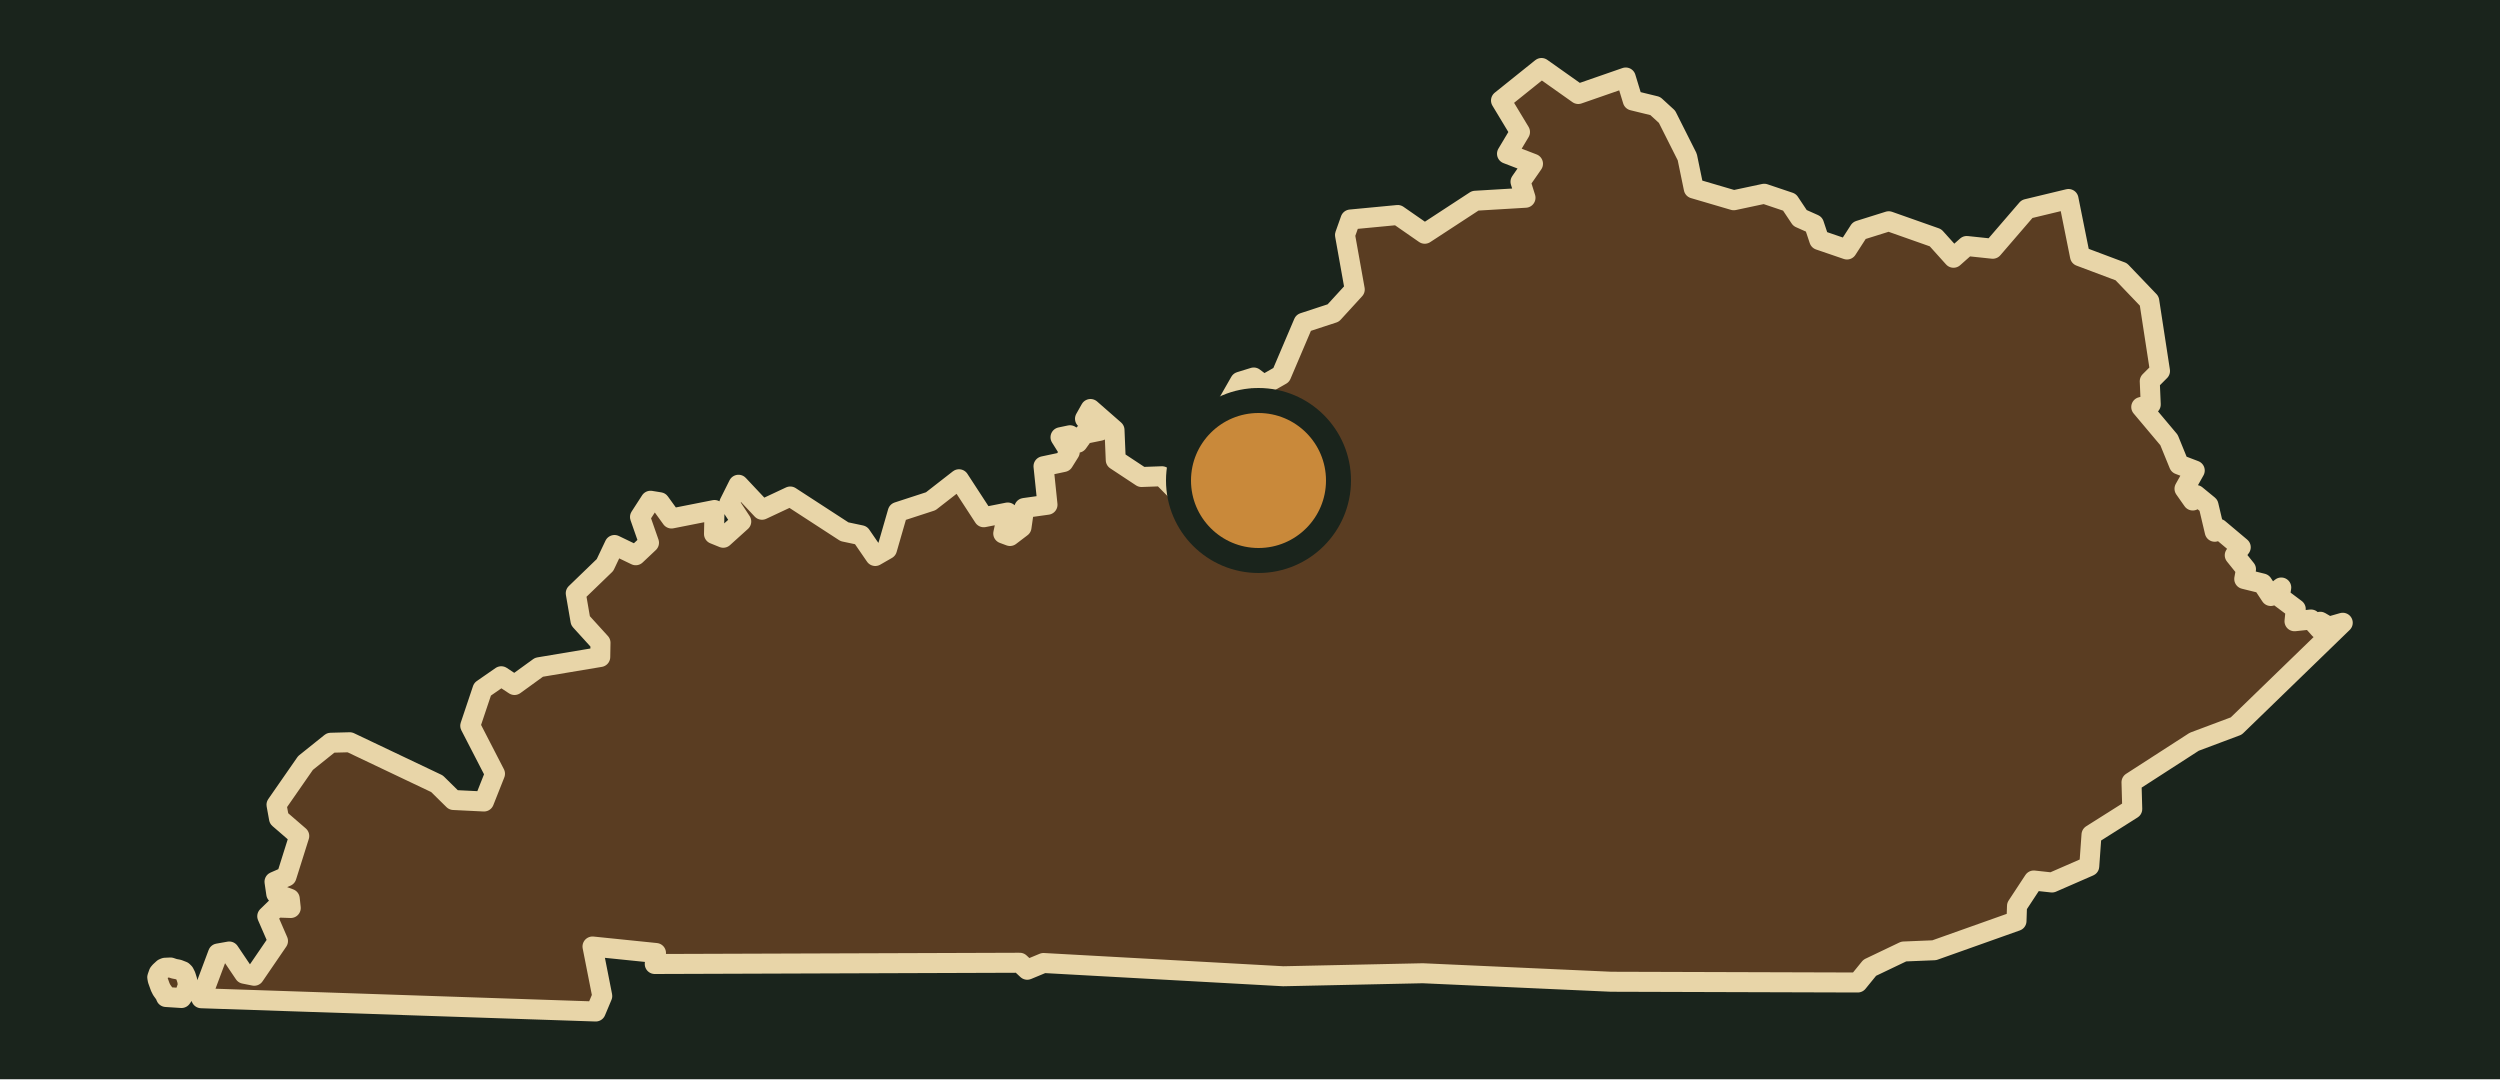
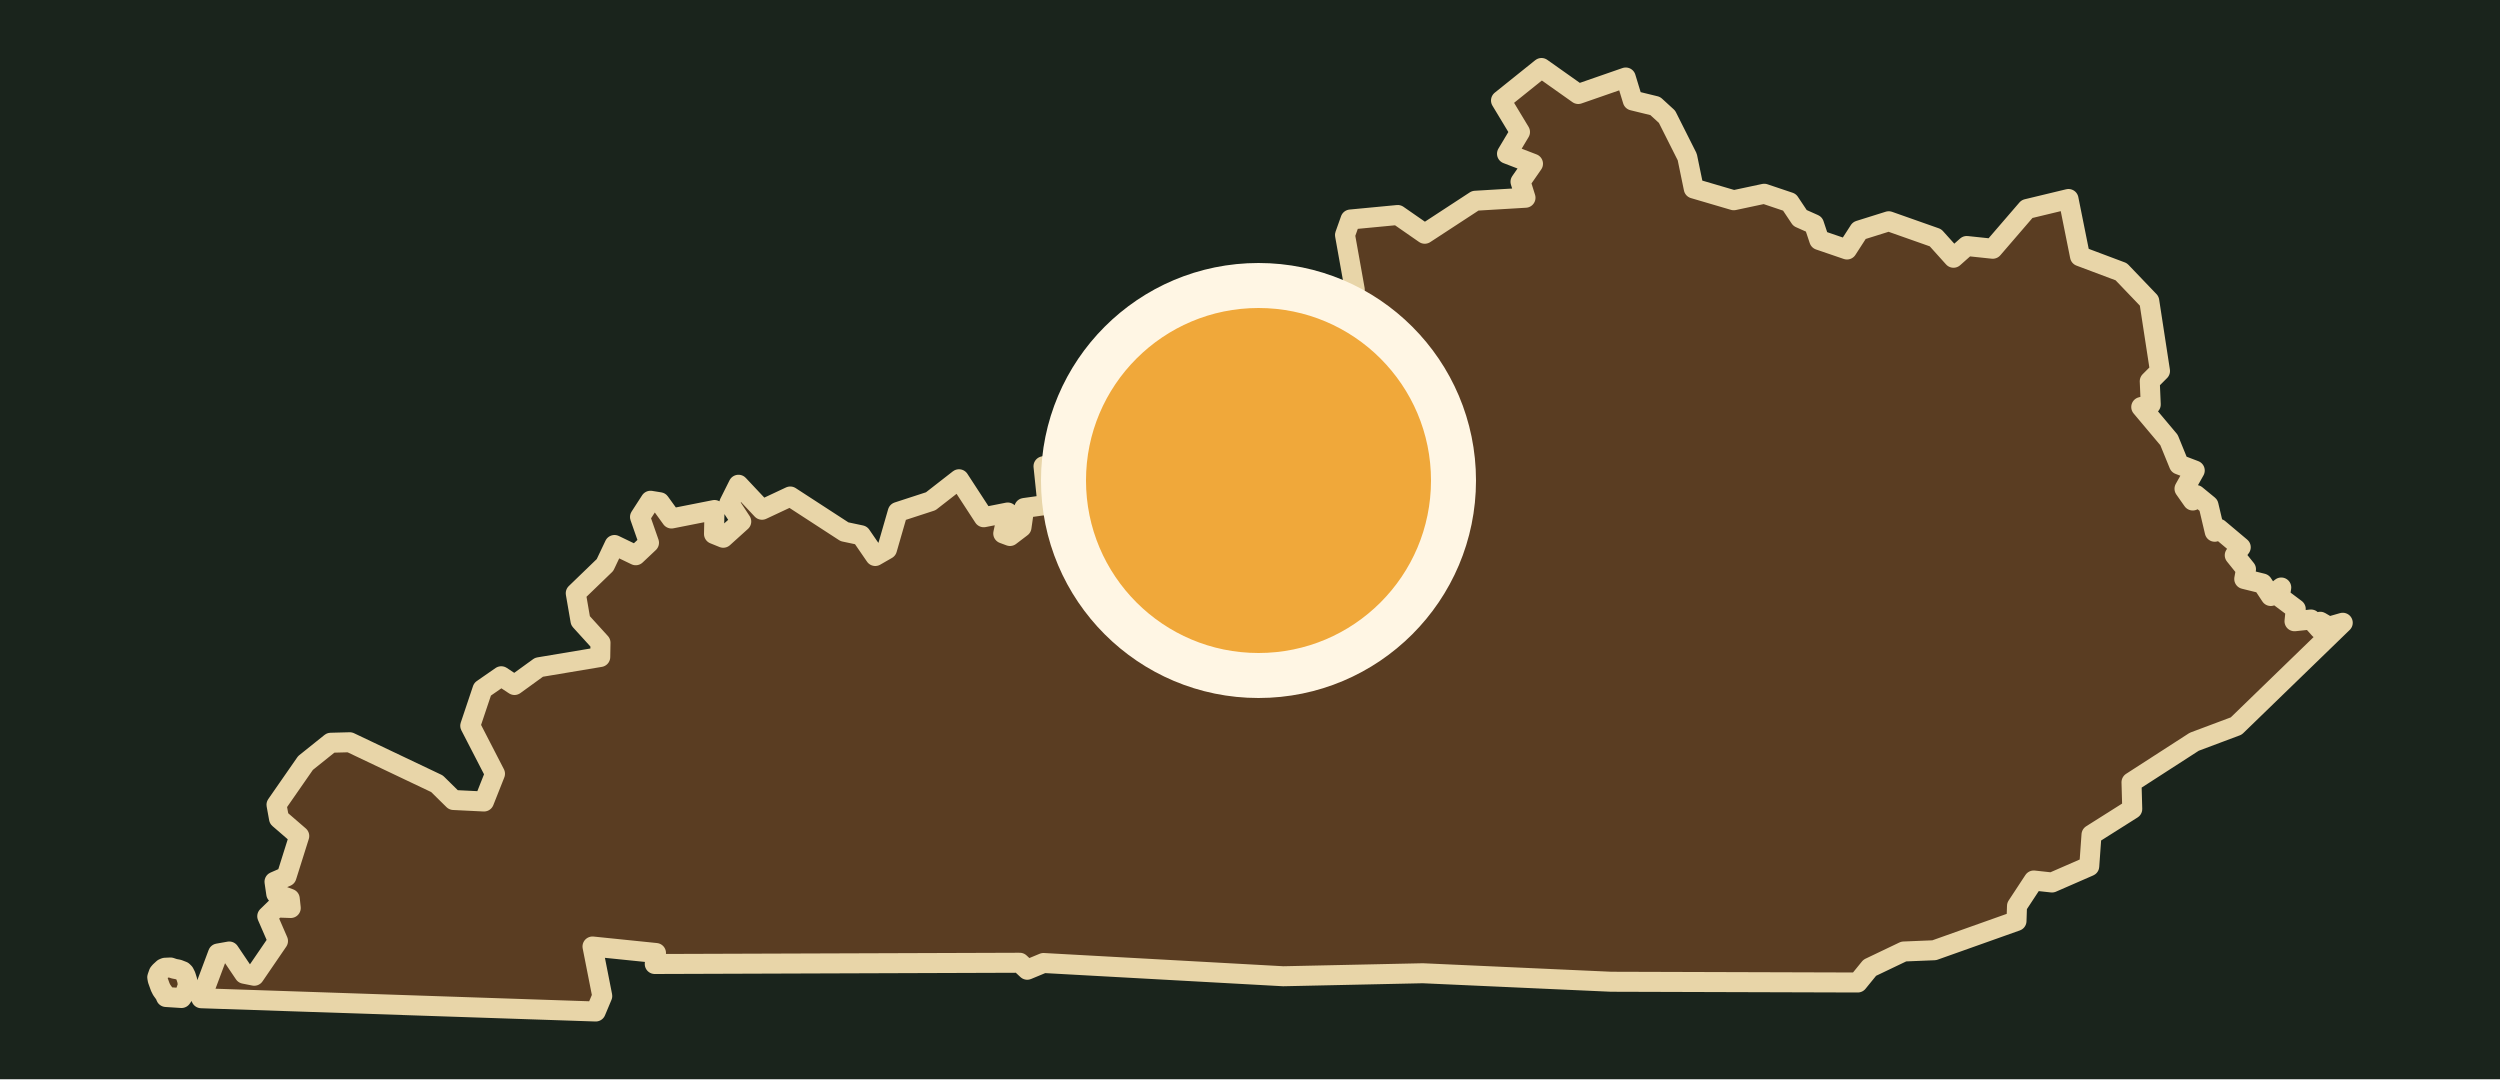
<svg xmlns="http://www.w3.org/2000/svg" viewBox="0 0 1000 431.7">
  <rect width="1000" height="431.7" fill="#1a241c" />
  <path fill="#5a3d22" stroke="#e8d5a8" stroke-width="8" stroke-linejoin="round" fill-rule="evenodd" d="M80.5 399.3L87.2 381.4L91.7 380.6L97.7 389.5L101.7 390.3L111.2 376.4L106.9 366.5L110.5 363.0L116.3 363.2L115.9 359.5L110.5 357.5L109.8 352.7L114.6 350.6L119.7 334.4L111.6 327.4L110.6 321.9L122.2 305.2L132.3 297.1L139.9 296.9L174.8 313.5L181.4 320.0L193.6 320.6L198.0 309.5L188.1 290.3L193.0 275.7L200.5 270.5L205.8 274.0L215.6 266.9L240.1 262.8L240.2 257.1L232.2 248.3L230.3 237.3L242.0 226.0L245.8 218.0L254.3 222.1L259.6 217.1L256.0 206.8L260.2 200.3L263.9 200.9L268.6 207.4L285.8 204.0L285.6 213.6L289.3 215.1L296.5 208.6L291.7 201.3L295.4 193.9L304.8 203.9L316.1 198.6L337.8 212.7L344.4 214.1L350.1 222.4L354.8 219.7L359.1 204.8L372.3 200.5L383.6 191.7L393.5 206.9L403.1 205.0L401.3 213.4L404.0 214.4L408.6 210.9L409.7 203.2L419.0 201.9L417.4 186.5L425.4 184.8L427.9 180.8L424.2 174.9L428.0 174.1L431.1 177.1L433.6 173.6L440.0 172.3L434.0 167.5L436.2 163.6L445.8 172.0L446.3 184.0L456.6 190.8L464.8 190.5L472.3 198.1L473.3 193.4L485.1 189.2L487.6 167.4L496.0 152.7L501.5 151.0L505.5 154.0L512.5 150.0L521.4 129.1L533.3 125.2L541.9 115.8L538.0 94.0L540.2 87.8L559.1 86.0L569.9 93.5L590.1 80.3L610.2 79.1L608.2 72.7L613.2 65.5L602.8 61.5L608.0 52.8L600.4 40.2L616.6 27.2L631.3 37.6L650.3 31.0L653.1 40.2L662.1 42.4L666.8 46.7L674.9 62.8L677.5 75.4L693.5 80.1L705.7 77.5L715.8 80.9L720.0 87.2L725.6 89.7L727.7 96.0L738.8 99.8L743.7 92.2L755.5 88.5L774.2 95.1L781.4 103.1L786.7 98.4L797.1 99.5L810.8 83.6L827.4 79.6L832.0 102.5L848.5 108.7L859.7 120.4L864.0 148.4L859.9 152.5L860.3 161.8L856.5 162.8L867.6 176.0L871.6 185.8L877.9 188.2L873.8 195.5L877.1 200.2L878.4 198.0L883.4 202.1L885.9 212.7L887.5 211.5L896.3 218.9L893.9 222.1L898.4 227.7L897.7 231.6L905.0 233.4L908.3 238.4L912.5 235.0L911.9 238.8L918.3 243.6L917.8 248.5L924.4 247.8L927.8 251.6L928.1 248.7L931.5 250.7L937.1 249.1L894.5 290.4L877.7 296.7L852.6 312.9L852.9 323.6L836.6 333.9L835.7 346.5L820.8 353.0L813.5 352.2L806.8 362.4L806.6 368.4L773.7 380.1L761.5 380.6L747.9 387.1L743.1 393.0L644.5 392.7L569.1 389.3L513.3 390.5L417.4 385.2L410.9 387.9L407.9 385.1L261.9 385.6L262.4 381.2L237.0 378.6L240.9 398.4L238.3 404.6L80.5 399.3ZM62.9 390.9L63.5 389.2L64.0 388.6L65.3 387.4L66.0 387.1L68.2 387.0L69.7 387.5L71.3 387.8L73.1 388.5L73.7 389.1L74.3 390.3L74.9 392.2L75.1 393.7L75.0 394.6L74.2 396.9L72.6 399.2L66.4 398.8L66.0 397.8L64.7 396.0L64.1 394.8L63.1 392.0L62.9 390.9Z" />
-   <circle cx="503.4" cy="192.2" r="32" fill="#c9893a" stroke="#1a241c" stroke-width="10" />
+   <circle cx="503.4" cy="192.2" r="78" fill="#f0a83a" stroke="#fff6e4" stroke-width="18" />
</svg>
